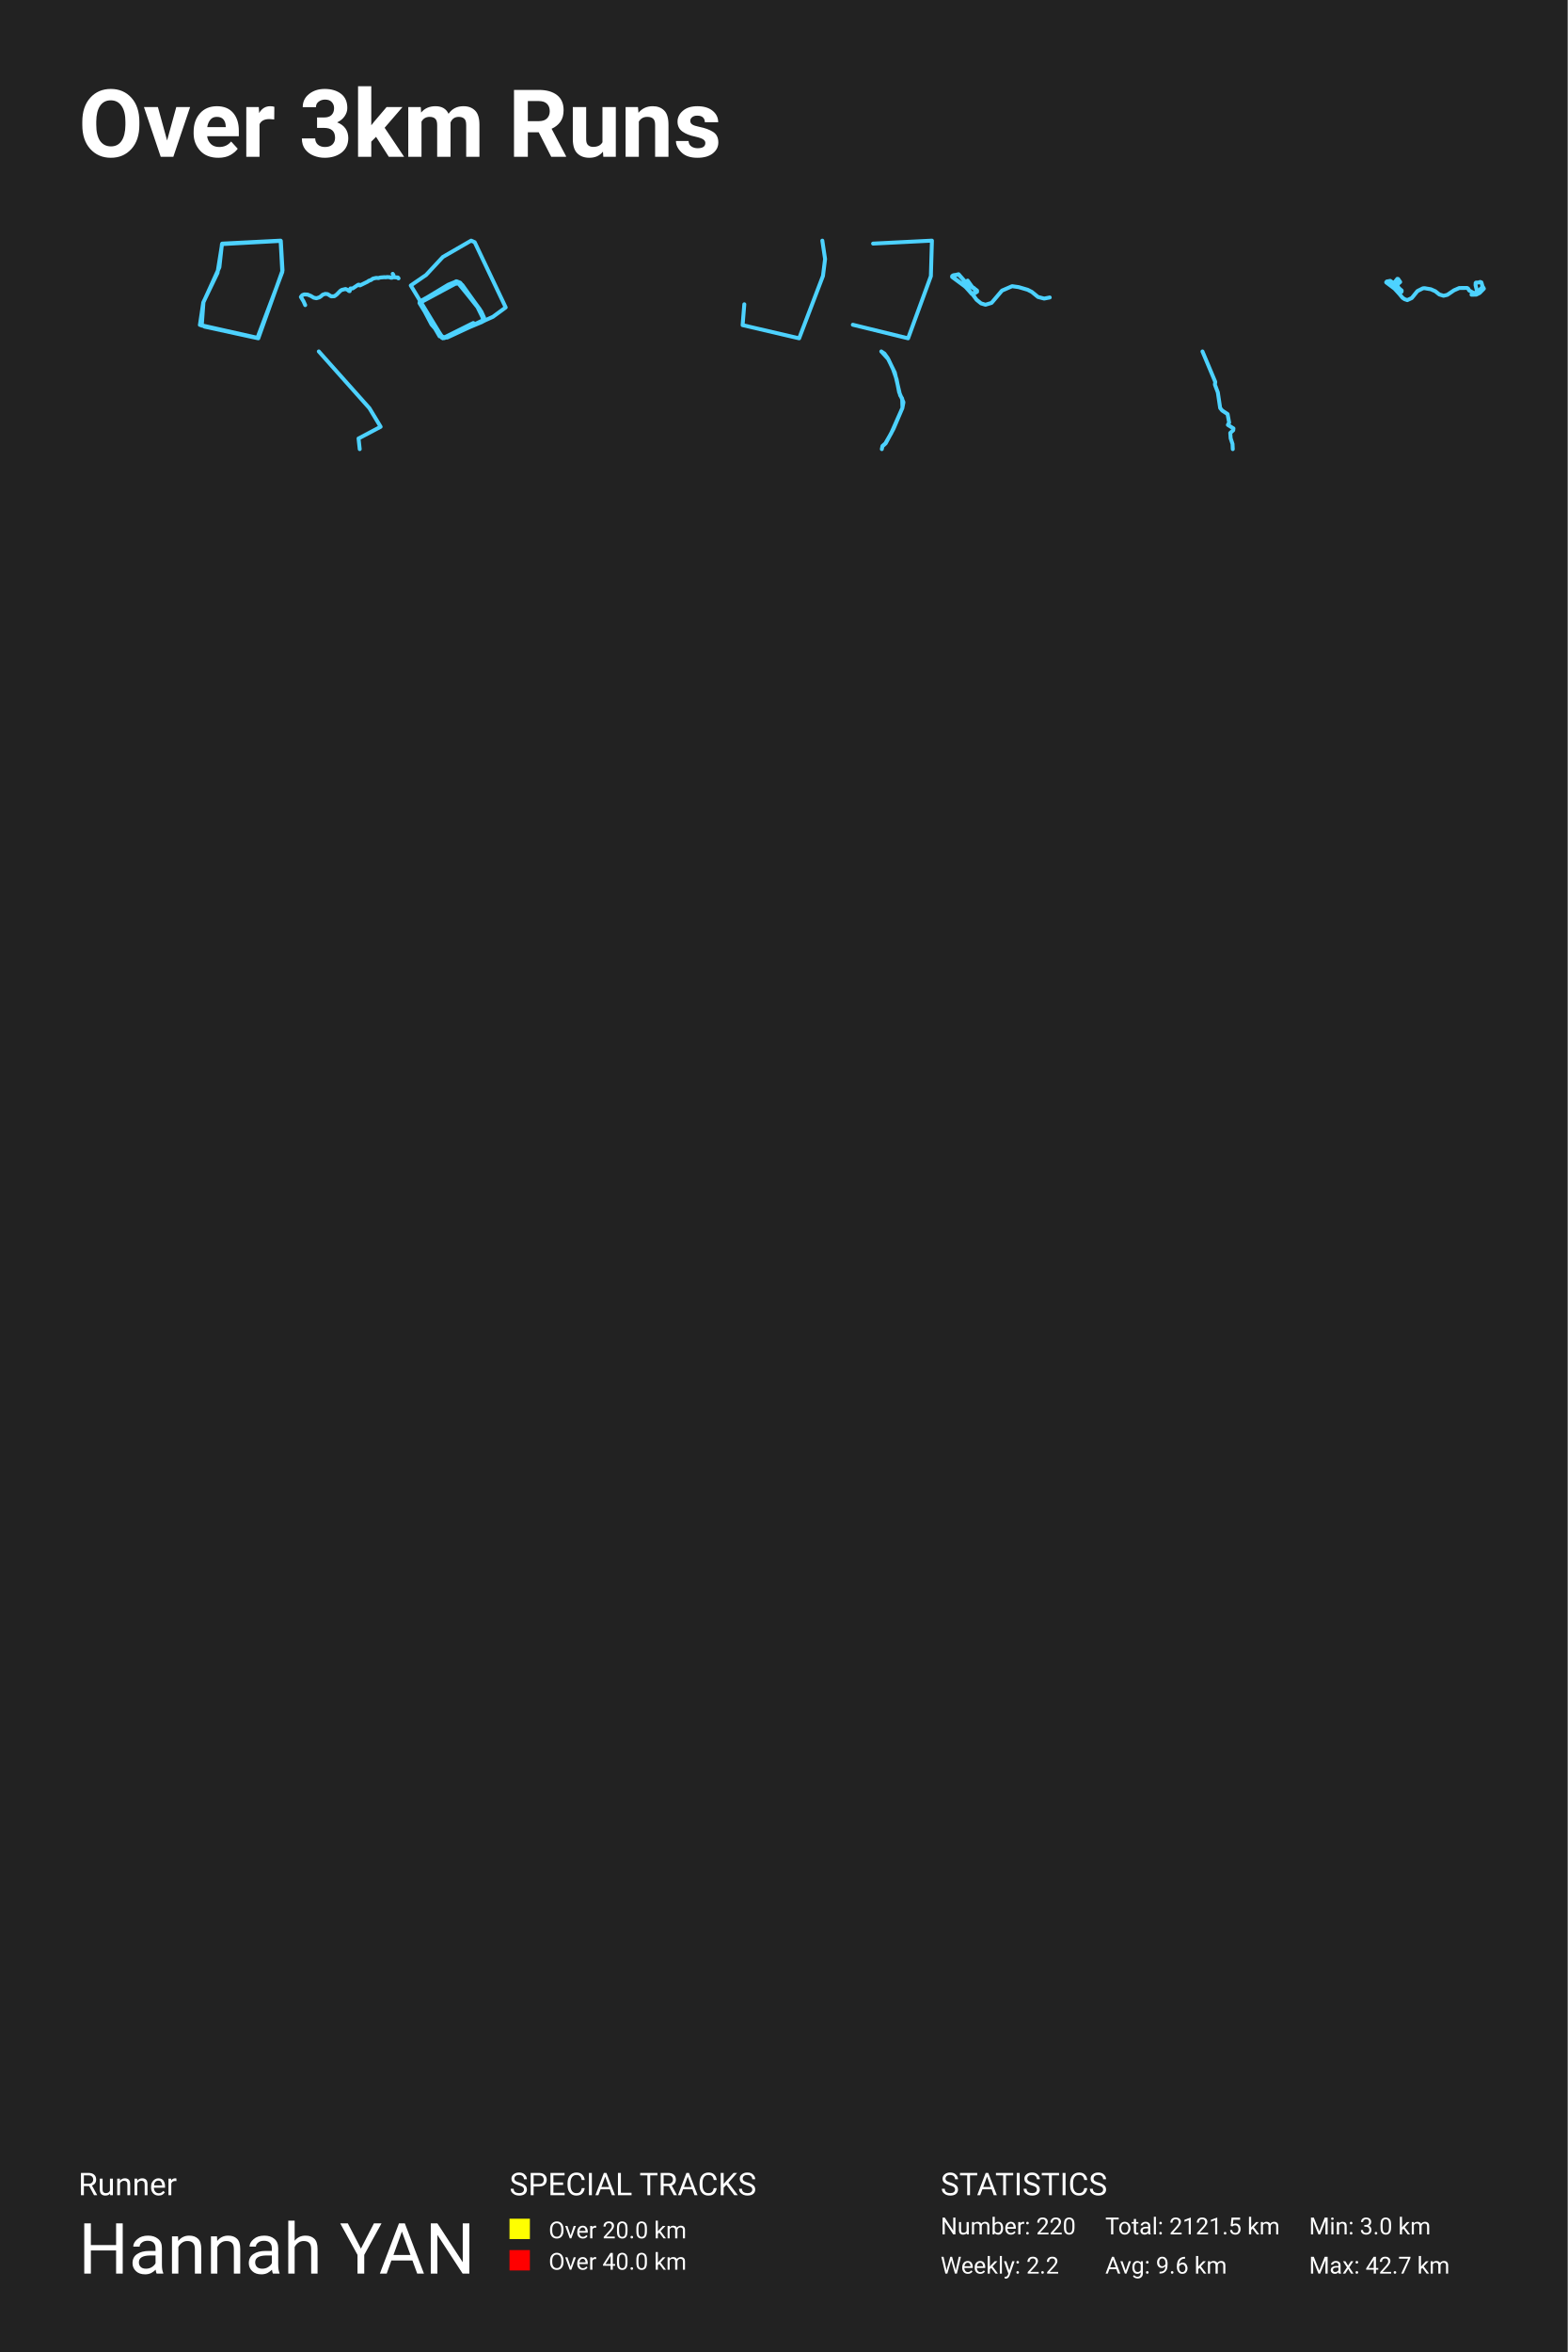
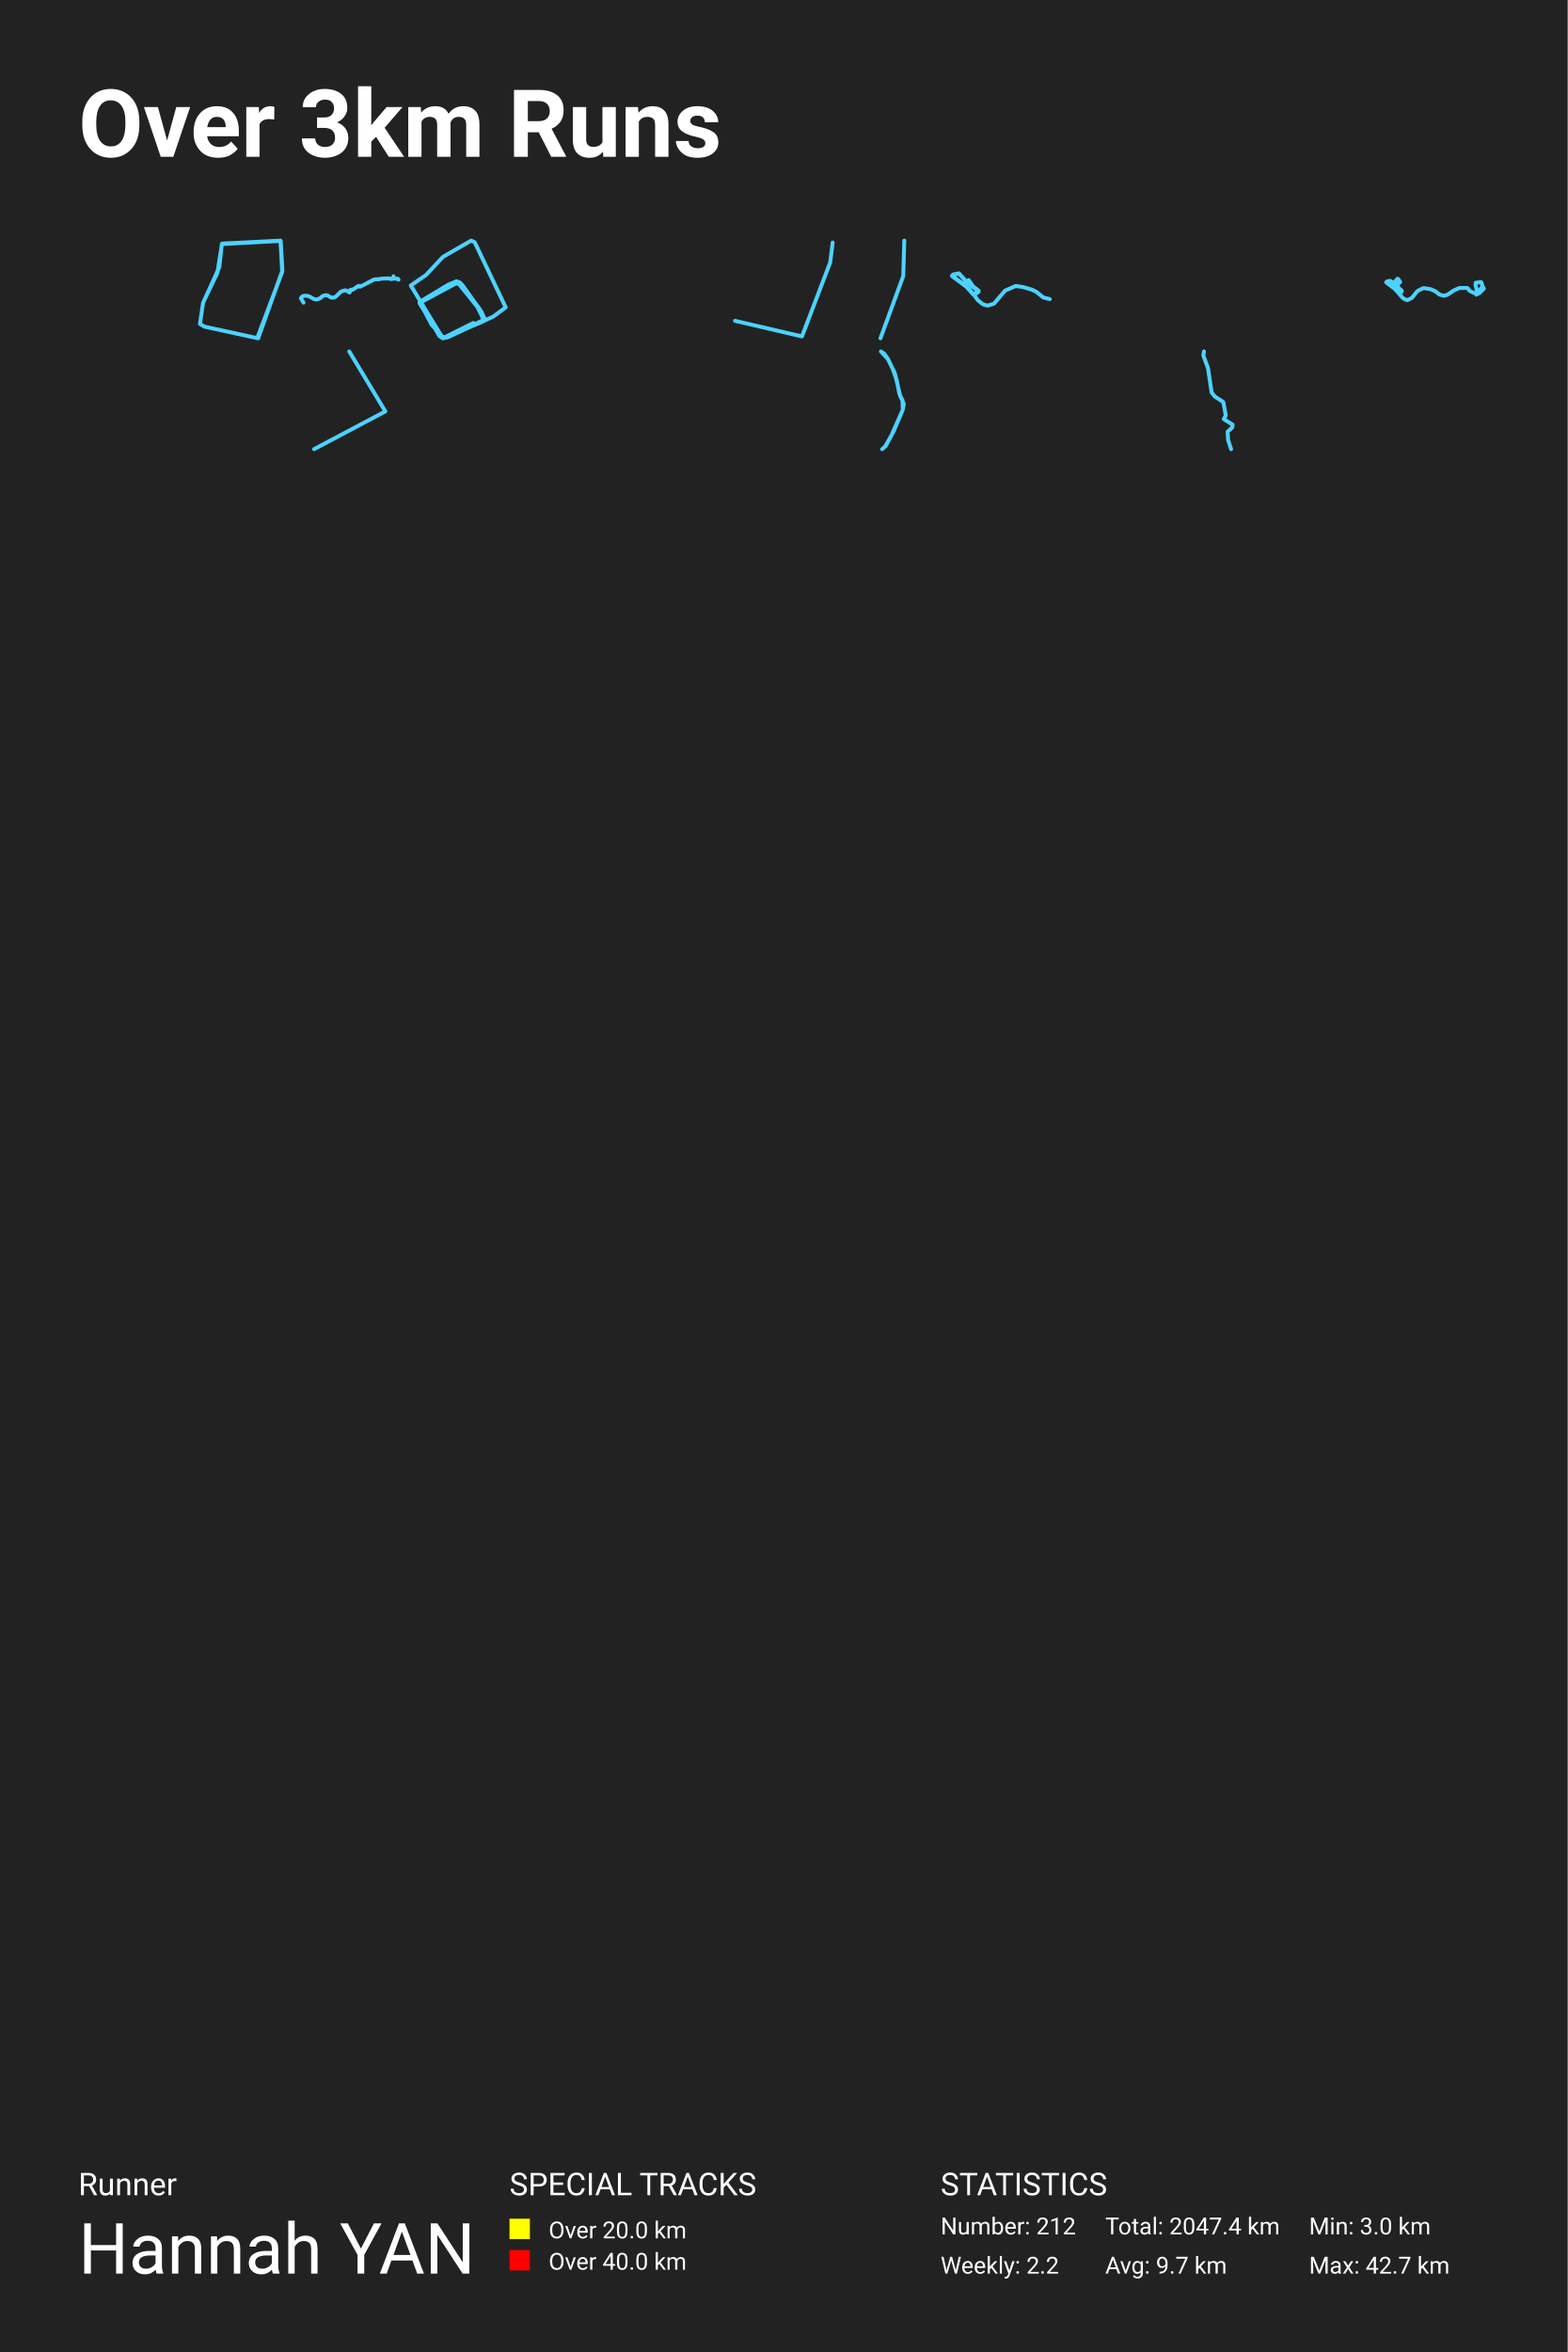
<svg xmlns="http://www.w3.org/2000/svg" baseProfile="full" height="300mm" version="1.1" viewBox="0,0,200,300" width="200mm">
  <defs />
  <rect fill="#222222" height="300" width="200" x="0" y="0" />
  <text fill="#FFFFFF" style="font-size:12px; font-family:-apple-system, BlinkMacSystemFont, 'Segoe UI', Roboto, 'Helvetica Neue', Arial, sans-serif; font-weight:bold;" x="10" y="20">Over 3km Runs</text>
  <text fill="#FFFFFF" style="font-size:4px; font-family:-apple-system, BlinkMacSystemFont, 'Segoe UI', Roboto, 'Helvetica Neue', Arial, sans-serif;" x="10" y="280">Runner</text>
  <text fill="#FFFFFF" style="font-size:9px; font-family:-apple-system, BlinkMacSystemFont, 'Segoe UI', Roboto, 'Helvetica Neue', Arial, sans-serif;" x="10" y="290">Hannah YAN</text>
  <text fill="#FFFFFF" style="font-size:4px; font-family:-apple-system, BlinkMacSystemFont, 'Segoe UI', Roboto, 'Helvetica Neue', Arial, sans-serif;" x="65" y="280">SPECIAL TRACKS</text>
  <rect fill="yellow" height="2.6" width="2.6" x="65" y="283" />
  <text fill="#FFFFFF" style="font-size:3px; font-family:-apple-system, BlinkMacSystemFont, 'Segoe UI', Roboto, 'Helvetica Neue', Arial, sans-serif;" x="70" y="285.5">Over 20.0 km</text>
  <rect fill="red" height="2.6" width="2.6" x="65" y="287" />
  <text fill="#FFFFFF" style="font-size:3px; font-family:-apple-system, BlinkMacSystemFont, 'Segoe UI', Roboto, 'Helvetica Neue', Arial, sans-serif;" x="70" y="289.5">Over 40.0 km</text>
  <text fill="#FFFFFF" style="font-size:4px; font-family:-apple-system, BlinkMacSystemFont, 'Segoe UI', Roboto, 'Helvetica Neue', Arial, sans-serif;" x="120" y="280">STATISTICS</text>
-   <text fill="#FFFFFF" style="font-size:3px; font-family:-apple-system, BlinkMacSystemFont, 'Segoe UI', Roboto, 'Helvetica Neue', Arial, sans-serif;" x="120" y="285">Number: 220</text>
+   <text fill="#FFFFFF" style="font-size:3px; font-family:-apple-system, BlinkMacSystemFont, 'Segoe UI', Roboto, 'Helvetica Neue', Arial, sans-serif;" x="120" y="285">Number: 212</text>
  <text fill="#FFFFFF" style="font-size:3px; font-family:-apple-system, BlinkMacSystemFont, 'Segoe UI', Roboto, 'Helvetica Neue', Arial, sans-serif;" x="120" y="290">Weekly: 2.2</text>
-   <text fill="#FFFFFF" style="font-size:3px; font-family:-apple-system, BlinkMacSystemFont, 'Segoe UI', Roboto, 'Helvetica Neue', Arial, sans-serif;" x="141" y="285">Total: 2121.5 km</text>
-   <text fill="#FFFFFF" style="font-size:3px; font-family:-apple-system, BlinkMacSystemFont, 'Segoe UI', Roboto, 'Helvetica Neue', Arial, sans-serif;" x="141" y="290">Avg: 9.6 km</text>
+   <text fill="#FFFFFF" style="font-size:3px; font-family:-apple-system, BlinkMacSystemFont, 'Segoe UI', Roboto, 'Helvetica Neue', Arial, sans-serif;" x="141" y="285">Total: 2047.4 km</text>
+   <text fill="#FFFFFF" style="font-size:3px; font-family:-apple-system, BlinkMacSystemFont, 'Segoe UI', Roboto, 'Helvetica Neue', Arial, sans-serif;" x="141" y="290">Avg: 9.7 km</text>
  <text fill="#FFFFFF" style="font-size:3px; font-family:-apple-system, BlinkMacSystemFont, 'Segoe UI', Roboto, 'Helvetica Neue', Arial, sans-serif;" x="167" y="285">Min: 3.0 km</text>
  <text fill="#FFFFFF" style="font-size:3px; font-family:-apple-system, BlinkMacSystemFont, 'Segoe UI', Roboto, 'Helvetica Neue', Arial, sans-serif;" x="167" y="290">Max: 42.7 km</text>
-   <polyline fill="none" opacity="1" points="25.495,41.442 32.844,43.09 36.016,34.688 35.8,30.692 28.342,31.073 27.746,34.815 25.929,38.588 25.522,41.315 26.091,41.664 32.952,43.154 36.044,34.497 35.827,30.724 28.315,31.136 27.99,34.085 25.956,38.556 25.739,41.537" stroke="#4dd2ff" stroke-dasharray="none" stroke-linecap="round" stroke-linejoin="round" stroke-width="0.5" />
-   <polyline fill="none" opacity="1" points="38.939,38.919 38.724,38.438 38.385,37.876 38.568,37.644 38.819,37.553 39.238,37.573 39.645,37.74 40.022,37.967 40.359,38.043 40.728,37.933 40.907,37.822 41.169,37.592 41.489,37.484 41.792,37.514 42.258,37.802 42.663,37.782 42.956,37.57 43.424,37.09 43.609,36.976 44.085,36.86 44.41,37.008 44.511,37.117 44.608,37.136 44.711,36.794 44.994,36.789 45.7,36.318 45.805,36.308 45.879,36.404 45.932,36.402 46.895,35.929 47.063,35.808 47.318,35.719 47.586,35.537 47.993,35.445 48.279,35.468 48.509,35.398 49.051,35.354 49.219,35.371 49.365,35.339 49.733,35.357 49.83,35.426 50.014,35.426 50.066,35.347 50.764,35.394 50.787,35.472 50.846,35.502 50.787,35.482 50.756,35.391 50.208,35.362 50.199,35.078 50.1,34.928" stroke="#4dd2ff" stroke-dasharray="none" stroke-linecap="round" stroke-linejoin="round" stroke-width="0.5" />
-   <polyline fill="none" opacity="1" points="53.689,38.373 58.255,35.906 58.973,36.338 61.408,39.746 61.756,40.509 61.495,41.068 56.494,43.154 52.406,36.415 54.363,35.067 56.494,32.778 60.103,30.692 60.56,30.896 64.517,39.212 62.887,40.407 60.625,41.425 60.386,41.196 56.515,43.128 53.558,38.602 57.516,36.287 58.733,36.109 61.299,39.593 61.821,40.84 57.059,43.052 56.363,43.078 53.602,38.474 57.189,36.313 58.255,35.88 58.712,36.058 61.212,39.441 61.799,40.763 57.037,43.052 56.08,42.9 53.536,38.525 58.19,35.88 58.755,36.109 60.734,38.805 61.778,40.916 56.689,43.128 56.08,42.823 53.515,38.653 58.385,36.033 61.104,39.365 61.734,40.941 56.581,43.103 55.058,41.399 53.558,38.551 58.364,35.957 61.408,39.797 61.778,40.89 56.668,43.078" stroke="#4dd2ff" stroke-dasharray="none" stroke-linecap="round" stroke-linejoin="round" stroke-width="0.5" />
-   <polyline fill="none" opacity="1" points="94.956,38.81 94.739,41.473 101.952,43.154 104.99,35.195 105.261,33.039 104.908,30.692" stroke="#4dd2ff" stroke-dasharray="none" stroke-linecap="round" stroke-linejoin="round" stroke-width="0.5" />
-   <polyline fill="none" opacity="1" points="108.8,41.423 115.851,43.154 118.758,35.224 118.892,30.692 111.384,31.07" stroke="#4dd2ff" stroke-dasharray="none" stroke-linecap="round" stroke-linejoin="round" stroke-width="0.5" />
-   <polyline fill="none" opacity="1" points="124.606,37.037 124.655,37.208 124.228,37.479 124.033,37.486 123.143,36.531 121.504,35.348 121.492,35.191 122.302,34.992 123.393,36.217 124.606,37.044 124.63,37.208 124.167,37.515 124.027,37.486 123.034,36.431 121.462,35.27 121.614,35.134 122.29,34.977 123.393,36.232 124.649,37.059 124.642,37.187 124.35,37.408 124.039,37.508 123.314,36.695 121.522,35.341 121.48,35.213 122.272,34.999 123.412,36.232 124.551,36.98 124.636,37.187 124.161,37.522 124.033,37.508 123.284,36.667 121.498,35.348 121.48,35.213 121.663,35.098 122.309,35.02 123.405,36.246 124.618,37.066 124.636,37.18 124.478,37.308 124.167,37.515 124.003,37.508 123.125,36.538 123.302,36.275 123.546,36.324 124.6,37.037 124.575,37.251 124.179,37.522 123.984,37.5 123.198,36.602 121.492,35.334 121.583,35.141 122.296,34.999 123.43,36.26 124.612,37.044 124.6,37.23 124.161,37.529 124.021,37.522 123.076,36.467 121.468,35.284 121.638,35.113 122.302,34.999 123.393,36.232 124.612,37.037 124.588,37.222 124.173,37.508 123.99,37.479 123.655,37.03 123.113,36.552 123.314,36.282 123.68,36.389 124.624,37.087 124.435,37.329 124.045,37.515 123.052,36.453 121.48,35.312 121.644,35.12 122.272,34.992 123.491,36.324 123.448,35.79 124.045,36.617 124.6,37.08 124.045,37.515 123.064,36.474 121.468,35.327 121.602,35.12 122.333,35.02 123.326,36.196 124.222,36.716 124.618,37.073 124.624,37.194 124.185,37.508 124.143,37.636 124.588,38.235 125.16,38.698 125.727,38.869 126.501,38.634 127.829,37.066 129.121,36.503 129.962,36.624 131.102,36.959 131.632,37.23 132.424,37.878 133.21,38.085 133.923,37.942" stroke="#4dd2ff" stroke-dasharray="none" stroke-linecap="round" stroke-linejoin="round" stroke-width="0.5" />
-   <polyline fill="none" opacity="1" points="187.731,37.591 188.333,37.582 188.763,37.368 189.308,36.816 189.182,36.594 188.573,37.155 188.432,37.132 188.245,36.38 188.257,36.099 188.299,36.046 188.619,36.037 188.832,35.961 188.988,36.015 189.152,36.576 188.683,37.061 188.295,37.328 188.093,37.368 187.91,37.319 187.427,37.048 187.297,36.807 187.164,36.727 186.17,36.736 185.504,37.026 184.64,37.609 184.164,37.725 183.627,37.56 183.113,37.15 182.542,36.896 181.742,36.758 181.529,36.776 180.836,37.123 180.109,38.014 179.538,38.281 179.188,38.157 178.933,37.983 178.061,36.932 176.858,36.028 176.918,35.912 177.379,35.828 178.045,36.585 178.807,37.106 178.811,37.204 178.518,37.408 178.426,37.373 177.966,36.847 176.846,36.006 176.938,35.908 177.349,35.823 177.821,36.13 178.27,35.565 178.365,35.583 178.632,35.97 178.11,36.429 178.045,36.571 178.224,36.705 178.133,36.268 178.175,36.282 178.46,36.745 178.822,37.061 178.784,37.204 178.529,37.391 178.4,37.351 177.847,36.749 176.861,36.028 176.938,35.899 177.379,35.837 178.049,36.589 178.811,37.101 178.818,37.168 178.7,37.27 178.407,37.373 178.243,37.123 177.847,36.741 176.854,36.015 176.918,35.917 177.349,35.832 177.973,36.518 178.803,37.101 178.811,37.181 178.51,37.395" stroke="#4dd2ff" stroke-dasharray="none" stroke-linecap="round" stroke-linejoin="round" stroke-width="0.5" />
-   <polyline fill="none" opacity="1" points="45.892,57.288 45.742,55.928 48.559,54.436 47.132,52.067 40.672,44.827" stroke="#4dd2ff" stroke-dasharray="none" stroke-linecap="round" stroke-linejoin="round" stroke-width="0.5" />
-   <polyline fill="none" opacity="1" points="112.5,57.288 112.584,56.882 112.952,56.556 113.704,55.247 115.116,52.058 115.262,51.31 114.705,50.025 114.385,48.382 113.933,47.088 113.328,45.811 112.431,44.827 112.834,45.095 113.244,45.665 114.156,47.52 114.837,50.423 115.095,50.83 115.13,52.026 113.996,54.686 112.994,56.548 112.57,56.939" stroke="#4dd2ff" stroke-dasharray="none" stroke-linecap="round" stroke-linejoin="round" stroke-width="0.5" />
-   <polyline fill="none" opacity="1" points="153.407,44.827 155.04,48.713 154.992,49.05 155.369,50.061 155.665,52.046 155.921,52.364 156.61,52.813 156.81,53.899 156.65,54.199 157.362,54.648 157.33,54.882 156.954,55.219 157.002,55.903 157.242,56.633 157.274,57.288" stroke="#4dd2ff" stroke-dasharray="none" stroke-linecap="round" stroke-linejoin="round" stroke-width="0.5" />
+   <polyline fill="none" opacity="1" points="32.83,43.09 36.003,34.688 35.786,30.692 28.329,31.073 27.732,34.815 25.915,38.588 25.508,41.315 26.078,41.664 32.939,43.154 36.03,34.497 35.813,30.724 28.302,31.136 27.976,34.085 25.942,38.556" stroke="#4dd2ff" stroke-dasharray="none" stroke-linecap="round" stroke-linejoin="round" stroke-width="0.5" />
+   <polyline fill="none" opacity="1" points="38.724,38.603 38.385,38.041 38.568,37.809 38.819,37.718 39.238,37.738 39.645,37.905 40.022,38.132 40.359,38.209 40.728,38.098 40.907,37.987 41.169,37.758 41.489,37.649 41.792,37.679 42.258,37.967 42.663,37.947 42.956,37.735 43.424,37.255 43.609,37.141 44.085,37.025 44.41,37.173 44.511,37.282 44.608,37.302 44.711,36.959 44.994,36.954 45.7,36.483 45.805,36.473 45.879,36.569 45.932,36.567 46.895,36.094 47.063,35.973 47.318,35.884 47.586,35.702 47.993,35.61 48.279,35.633 48.509,35.564 49.051,35.519 49.219,35.537 49.365,35.504 49.733,35.522 49.83,35.591 50.014,35.591 50.066,35.512 50.764,35.559 50.787,35.638 50.846,35.667 50.787,35.647 50.756,35.556 50.208,35.527 50.199,35.243" stroke="#4dd2ff" stroke-dasharray="none" stroke-linecap="round" stroke-linejoin="round" stroke-width="0.5" />
+   <polyline fill="none" opacity="1" points="58.255,35.906 58.973,36.338 61.408,39.746 61.756,40.509 61.495,41.068 56.494,43.154 52.406,36.415 54.363,35.067 56.494,32.778 60.103,30.692 60.56,30.896 64.517,39.212 62.887,40.407 60.625,41.425 60.386,41.196 56.515,43.128 53.558,38.602 57.516,36.287 58.733,36.109 61.299,39.593 61.821,40.84 57.059,43.052 56.363,43.078 53.602,38.474 57.189,36.313 58.255,35.88 58.712,36.058 61.212,39.441 61.799,40.763 57.037,43.052 56.08,42.9 53.536,38.525 58.19,35.88 58.755,36.109 60.734,38.805 61.778,40.916 56.689,43.128 56.08,42.823 53.515,38.653 58.385,36.033 61.104,39.365 61.734,40.941 56.581,43.103 55.058,41.399 53.558,38.551 58.364,35.957 61.408,39.797 61.778,40.89" stroke="#4dd2ff" stroke-dasharray="none" stroke-linecap="round" stroke-linejoin="round" stroke-width="0.5" />
+   <polyline fill="none" opacity="1" points="93.769,40.923 102.312,42.913 105.91,33.487 106.231,30.933" stroke="#4dd2ff" stroke-dasharray="none" stroke-linecap="round" stroke-linejoin="round" stroke-width="0.5" />
+   <polyline fill="none" opacity="1" points="112.326,43.154 115.232,35.224 115.367,30.692" stroke="#4dd2ff" stroke-dasharray="none" stroke-linecap="round" stroke-linejoin="round" stroke-width="0.5" />
+   <polyline fill="none" opacity="1" points="124.848,37.225 124.396,37.513 124.189,37.52 123.245,36.507 121.507,35.252 121.494,35.086 122.353,34.874 123.51,36.175 124.797,37.052 124.823,37.225 124.331,37.551 124.183,37.52 123.129,36.401 121.462,35.169 121.623,35.026 122.341,34.859 123.51,36.19 124.842,37.067 124.835,37.203 124.525,37.437 124.196,37.543 123.426,36.681 121.526,35.245 121.481,35.109 122.321,34.882 123.53,36.19 124.739,36.984 124.829,37.203 124.325,37.558 124.189,37.543 123.394,36.651 121.5,35.252 121.481,35.109 121.675,34.988 122.36,34.905 123.523,36.205 124.81,37.074 124.829,37.195 124.661,37.331 124.331,37.551 124.157,37.543 123.226,36.515 123.414,36.235 123.672,36.288 124.79,37.044 124.764,37.271 124.344,37.558 124.137,37.535 123.304,36.583 121.494,35.237 121.591,35.033 122.347,34.882 123.549,36.22 124.803,37.052 124.79,37.248 124.325,37.566 124.176,37.558 123.174,36.439 121.468,35.184 121.649,35.003 122.353,34.882 123.51,36.19 124.803,37.044 124.777,37.241 124.338,37.543 124.144,37.513 123.788,37.037 123.213,36.53 123.426,36.243 123.814,36.356 124.816,37.097 124.616,37.354 124.202,37.551 123.148,36.424 121.481,35.215 121.655,35.01 122.321,34.874 123.614,36.288 123.569,35.721 124.202,36.598 124.79,37.089 124.202,37.551 123.161,36.447 121.468,35.23 121.61,35.01 122.386,34.905 123.439,36.152 124.389,36.704 124.81,37.082 124.816,37.21 124.351,37.543 124.305,37.679 124.777,38.314 125.385,38.805 125.986,38.987 126.807,38.737 128.216,37.074 129.586,36.477 130.478,36.606 131.687,36.961 132.249,37.248 133.089,37.936 133.923,38.155" stroke="#4dd2ff" stroke-dasharray="none" stroke-linecap="round" stroke-linejoin="round" stroke-width="0.5" />
+   <polyline fill="none" opacity="1" points="188.333,37.582 188.763,37.368 189.308,36.816 189.182,36.594 188.573,37.155 188.432,37.132 188.245,36.38 188.257,36.099 188.299,36.046 188.619,36.037 188.832,35.961 188.988,36.015 189.152,36.576 188.683,37.061 188.295,37.328 188.093,37.368 187.91,37.319 187.427,37.048 187.297,36.807 187.164,36.727 186.17,36.736 185.504,37.026 184.64,37.609 184.164,37.725 183.627,37.56 183.113,37.15 182.542,36.896 181.742,36.758 181.529,36.776 180.836,37.123 180.109,38.014 179.538,38.281 179.188,38.157 178.933,37.983 178.061,36.932 176.858,36.028 176.918,35.912 177.379,35.828 178.045,36.585 178.807,37.106 178.811,37.204 178.518,37.408 178.426,37.373 177.966,36.847 176.846,36.006 176.938,35.908 177.349,35.823 177.821,36.13 178.27,35.565 178.365,35.583 178.632,35.97 178.11,36.429 178.045,36.571 178.224,36.705 178.133,36.268 178.175,36.282 178.46,36.745 178.822,37.061 178.784,37.204 178.529,37.391 178.4,37.351 177.847,36.749 176.861,36.028 176.938,35.899 177.379,35.837 178.049,36.589 178.811,37.101 178.818,37.168 178.7,37.27 178.407,37.373 178.243,37.123 177.847,36.741 176.854,36.015 176.918,35.917 177.349,35.832 177.973,36.518 178.803,37.101 178.811,37.181" stroke="#4dd2ff" stroke-dasharray="none" stroke-linecap="round" stroke-linejoin="round" stroke-width="0.5" />
+   <polyline fill="none" opacity="1" points="40.07,57.288 49.161,52.474 44.555,44.827" stroke="#4dd2ff" stroke-dasharray="none" stroke-linecap="round" stroke-linejoin="round" stroke-width="0.5" />
+   <polyline fill="none" opacity="1" points="112.541,57.288 112.922,56.952 113.699,55.598 115.159,52.302 115.31,51.529 114.734,50.2 114.403,48.502 113.936,47.165 113.31,45.844 112.383,44.827 112.8,45.104 113.224,45.693 114.166,47.61 114.871,50.612 115.137,51.033 115.173,52.269 114.001,55.018 112.965,56.944" stroke="#4dd2ff" stroke-dasharray="none" stroke-linecap="round" stroke-linejoin="round" stroke-width="0.5" />
+   <polyline fill="none" opacity="1" points="153.596,44.827 153.52,45.357 154.112,46.948 154.578,50.071 154.981,50.572 156.065,51.279 156.38,52.987 156.128,53.459 157.249,54.166 157.199,54.534 156.607,55.064 156.682,56.14 157.06,57.288" stroke="#4dd2ff" stroke-dasharray="none" stroke-linecap="round" stroke-linejoin="round" stroke-width="0.5" />
</svg>
